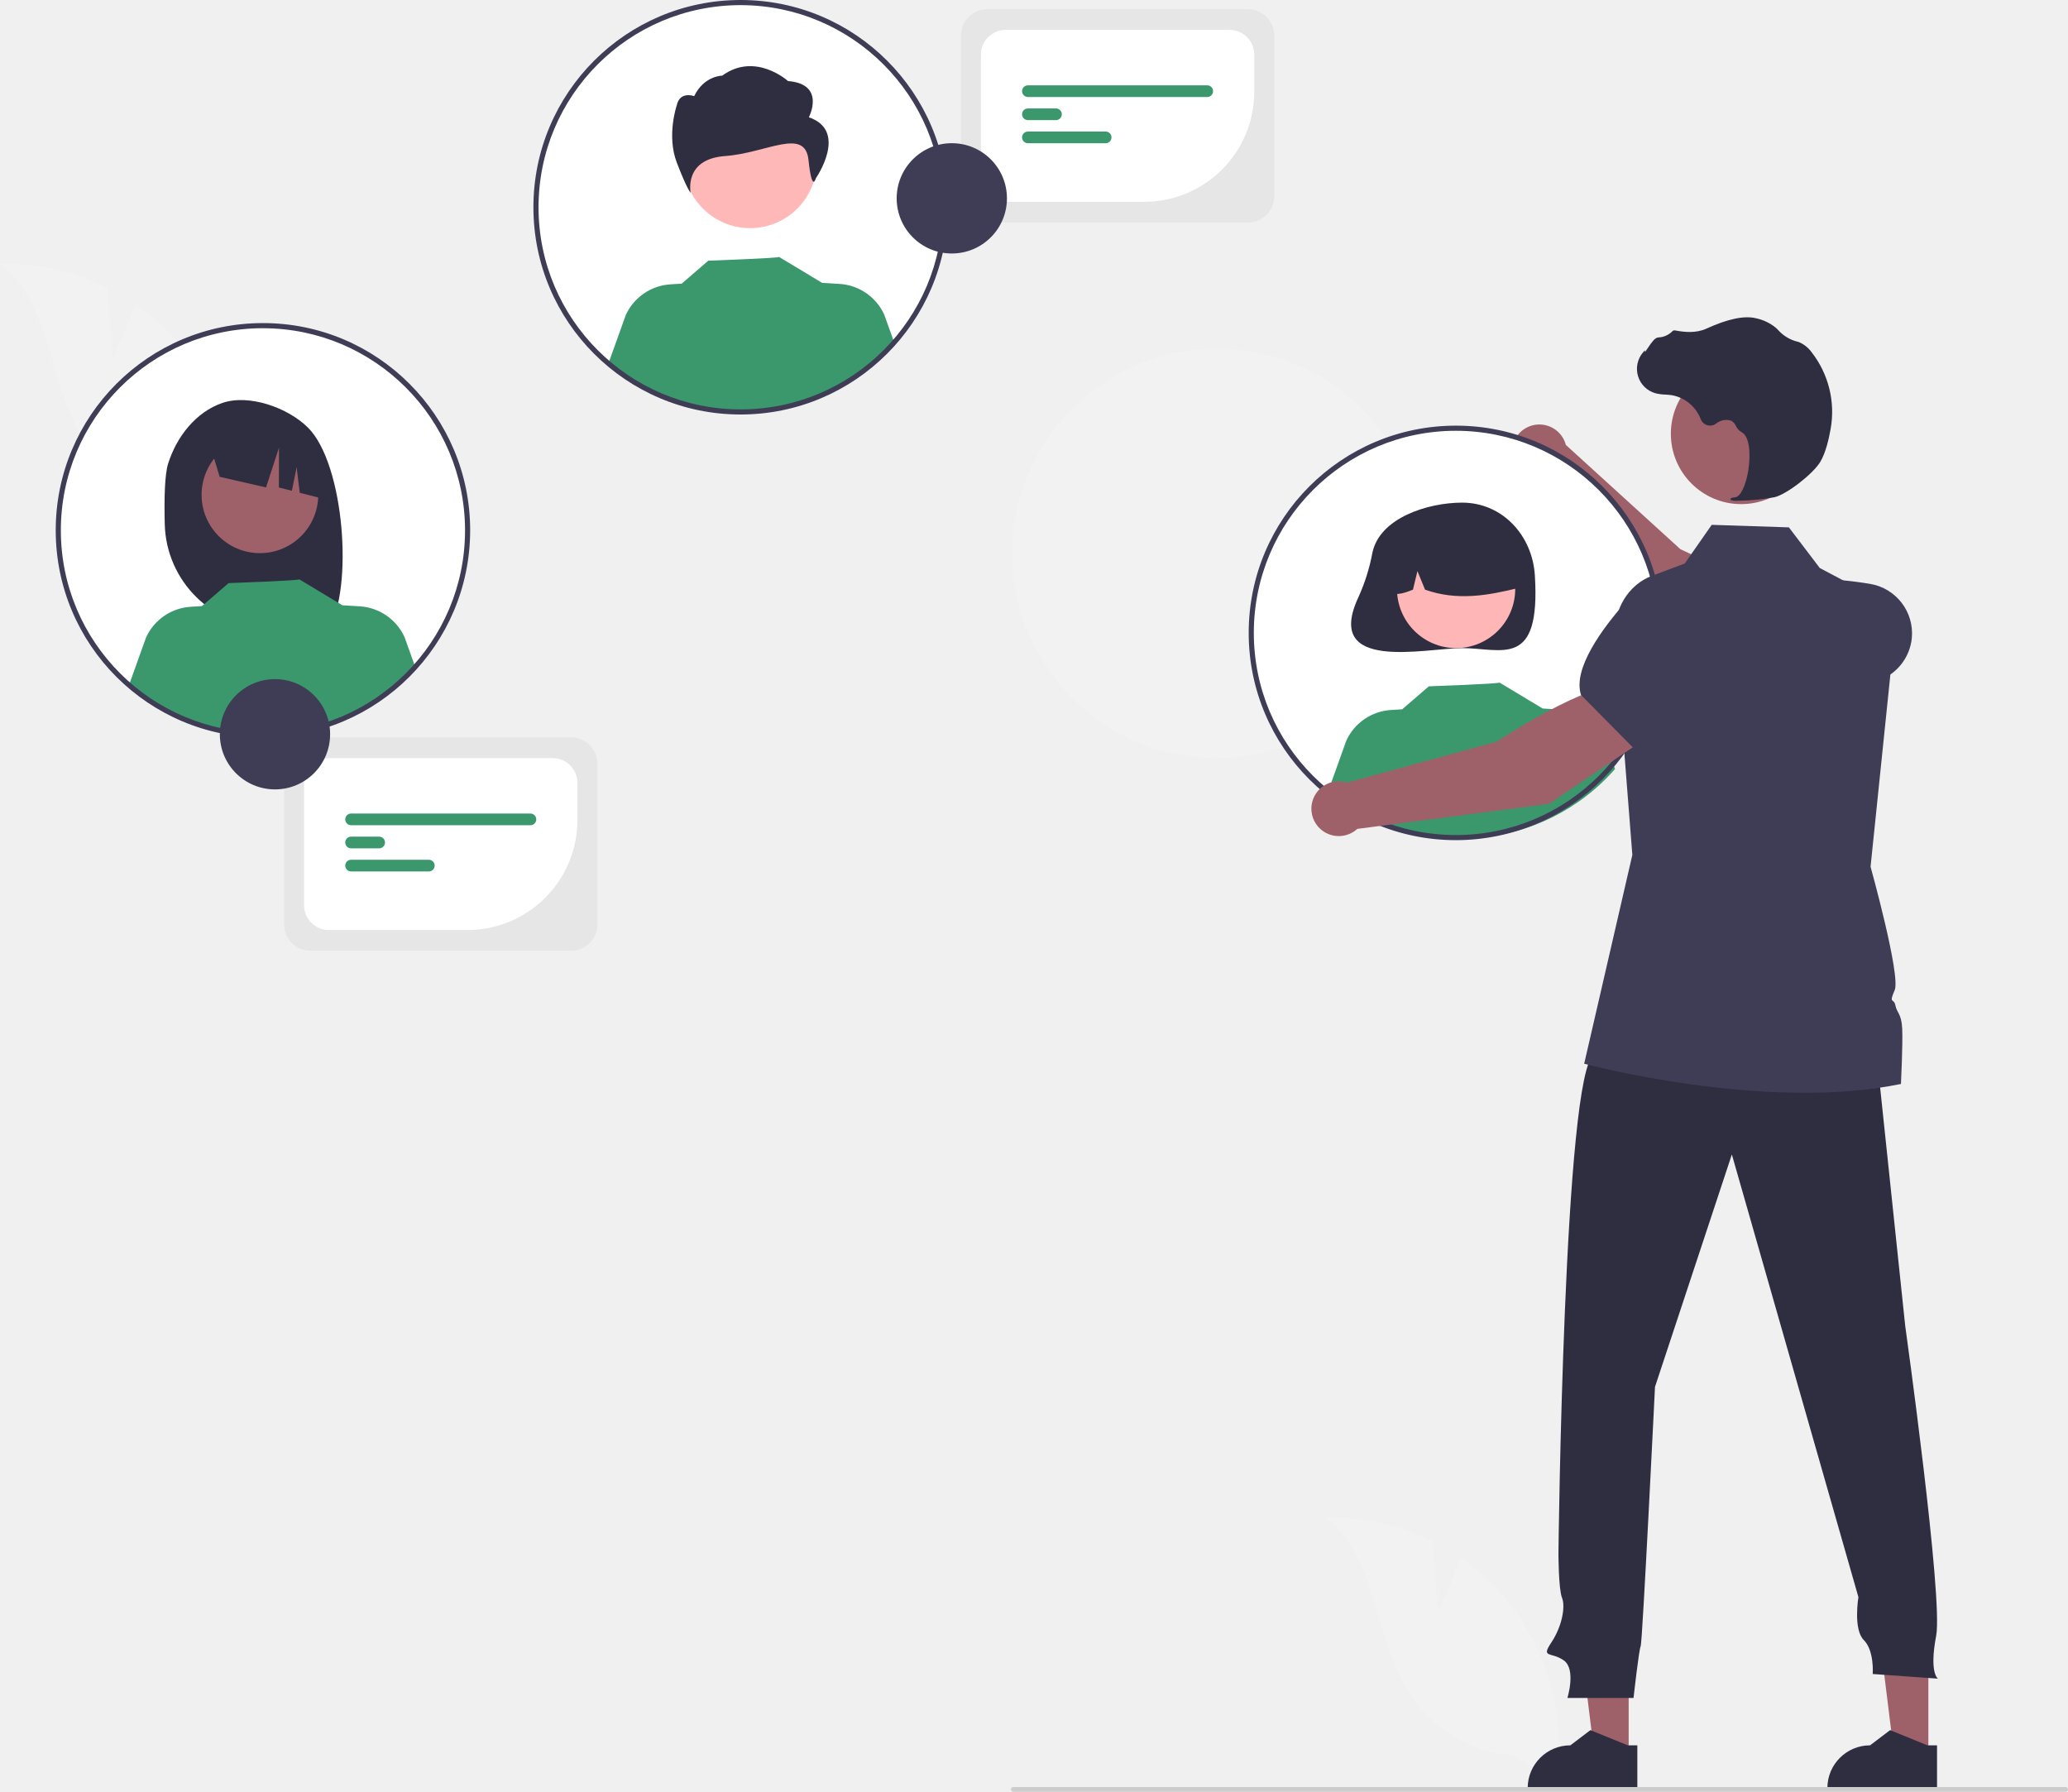
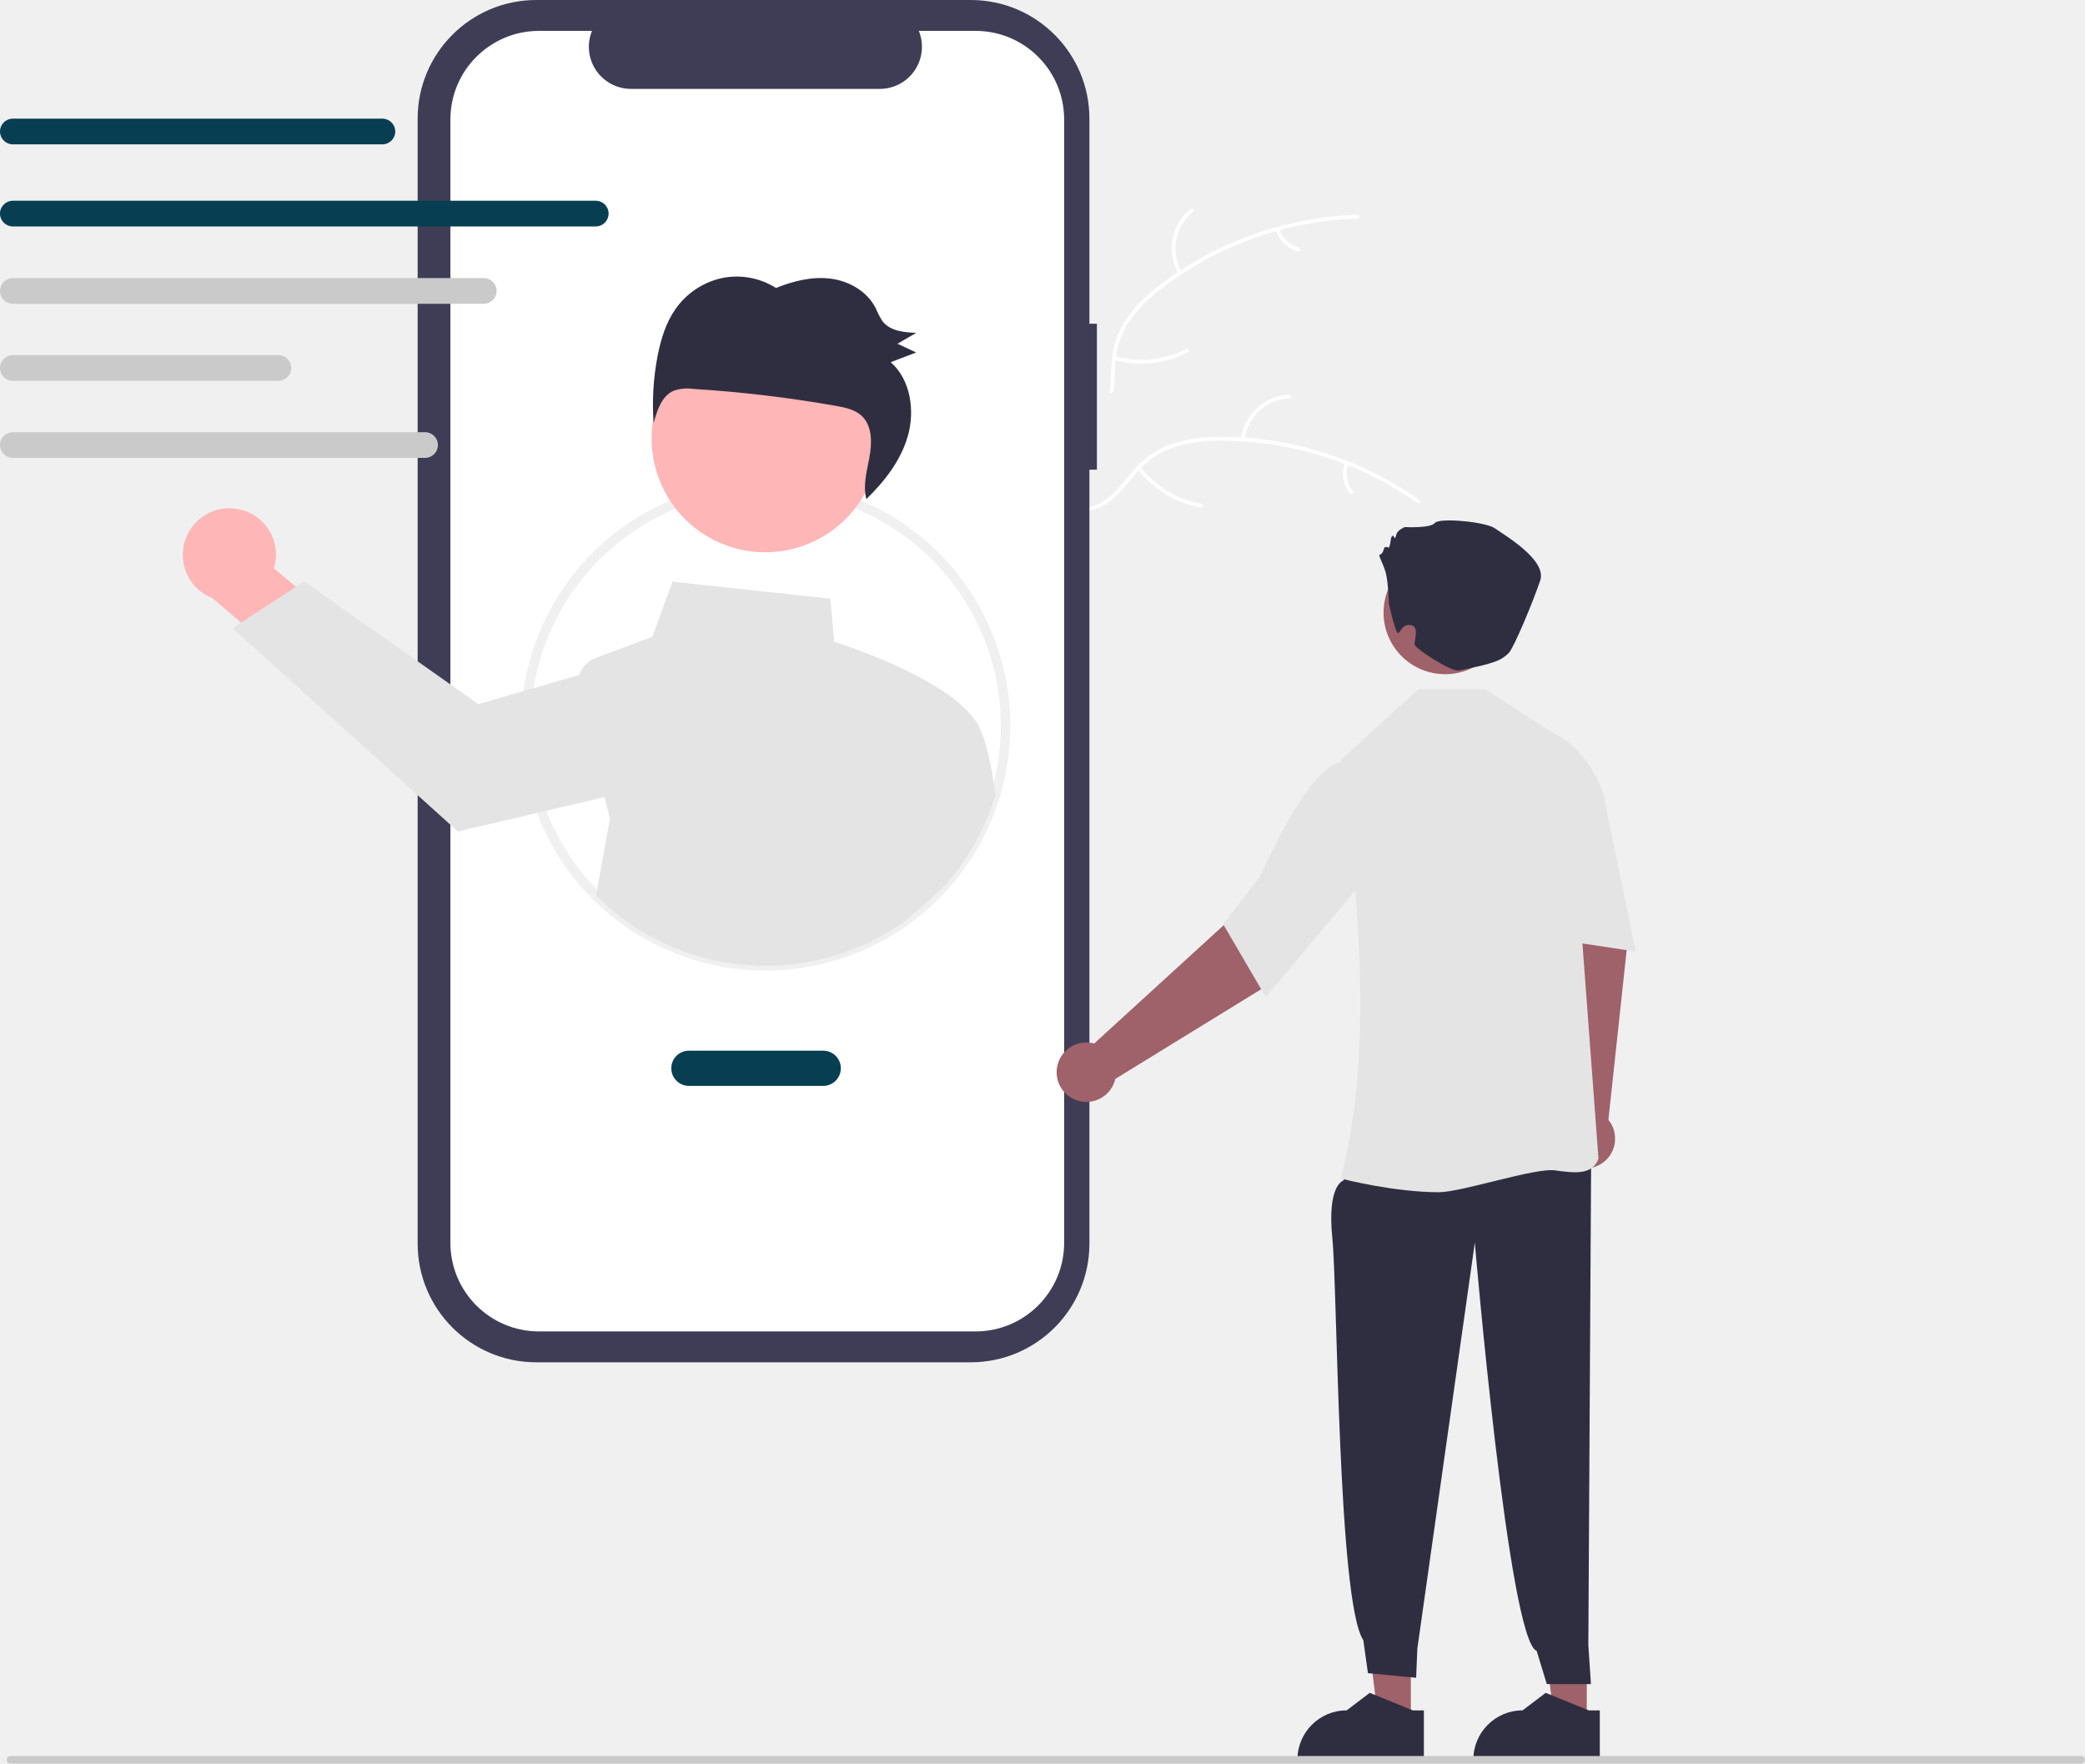
- <svg xmlns="http://www.w3.org/2000/svg" data-name="Layer 1" width="806.632" height="698.766" viewBox="0 0 806.632 698.766">
-   <path d="M751.146,316.606a79.828,79.828,0,1,1-79.686-79.969A79.621,79.621,0,0,1,751.146,316.606Z" transform="translate(-196.6841 -100.6171)" fill="#f2f2f2" />
-   <path d="M884.005,363.14l11.224-21.432c-10.065-12.154-43.088-26.896-43.088-26.896l-44.695-40.681a10.681,10.681,0,1,0-13.118,13.021l48.286,57.911Z" transform="translate(-196.6841 -100.6171)" fill="#9e616a" />
-   <path d="M878.568,361.661l15.849,5.046a54.393,54.393,0,0,0,35.295-.786h0a19.641,19.641,0,0,0,12.685-16.399h0a19.595,19.595,0,0,0-16.312-21.205c-14.863-2.443-34.014-3.647-40.846,4.483l-.069.082Z" transform="translate(-196.6841 -100.6171)" fill="#3f3d56" />
-   <circle cx="567.886" cy="246.828" r="79.828" fill="#fff" />
-   <path d="M731.991,316.22a75.004,75.004,0,0,1-5.351,17.08C712.558,363.09,752.66,353.38,766.991,353.38c15.669,0,30.661,8.239,28.371-28.371-.978-15.638-12.702-28.371-28.371-28.371C753.607,296.638,734.79,302.586,731.991,316.22Z" transform="translate(-196.6841 -100.6171)" fill="#2f2e41" />
-   <circle cx="567.96" cy="229.701" r="23.055" fill="#ffb6b6" />
-   <path d="M748.987,306.817a26.409,26.409,0,0,1,40.15,23.048c-11.748,2.949-24.089,5.207-36.617.705l-2.959-7.241-1.744,7.246c-3.815,1.559-7.64,2.879-11.465-.015A26.965,26.965,0,0,1,748.987,306.817Z" transform="translate(-196.6841 -100.6171)" fill="#2f2e41" />
-   <path d="M826.64,400.525a79.8,79.8,0,0,1-111.684,8.071l6.847-19.105a20.546,20.546,0,0,1,17.452-11.984l4.356-.267,10.387-8.958s27.986-.999,27.571-1.478l16.952,10.197-.014-.07,6.664.408a20.537,20.537,0,0,1,17.452,11.984Z" transform="translate(-196.6841 -100.6171)" fill="#3b986c" />
-   <path d="M757.567,729.462,755.583,701.874a89.244,89.244,0,0,0-41.899-9.396c20.432,15.793,18.795,47.358,32.945,68.96A53.681,53.681,0,0,0,786.657,785.159l17.004,9.783a89.952,89.952,0,0,0-20.944-72.346,86.888,86.888,0,0,0-16.368-14.395C762.632,718.871,757.567,729.462,757.567,729.462Z" transform="translate(-196.6841 -100.6171)" fill="#f2f2f2" />
-   <path d="M240.567,240.462,238.583,212.874a89.244,89.244,0,0,0-41.899-9.396c20.432,15.793,18.795,47.358,32.945,68.96A53.681,53.681,0,0,0,269.657,296.159l17.004,9.783a89.952,89.952,0,0,0-20.944-72.346,86.888,86.888,0,0,0-16.368-14.395C245.632,229.871,240.567,240.462,240.567,240.462Z" transform="translate(-196.6841 -100.6171)" fill="#f2f2f2" />
-   <polygon points="635.268 684.997 622.004 684.996 615.694 633.837 635.27 633.837 635.268 684.997" fill="#9e616a" />
-   <path d="M835.334,798.471l-42.768-.002v-.541a16.647,16.647,0,0,1,16.646-16.646h.001l7.812-5.927,14.576,5.928,3.733 0Z" transform="translate(-196.6841 -100.6171)" fill="#2f2e41" />
-   <polygon points="752.165 684.997 738.902 684.996 732.592 633.837 752.168 633.837 752.165 684.997" fill="#9e616a" />
-   <path d="M952.232,798.471l-42.768-.002v-.541a16.647,16.647,0,0,1,16.646-16.646h.001L933.924,775.356l14.576,5.928,3.733 0Z" transform="translate(-196.6841 -100.6171)" fill="#2f2e41" />
-   <path d="M928.676,511.803,939.832,617.784s14.851,106.117,12.062,120.759.697,16.734.697,16.734L927.143,753.464s.697-9.064-3.486-13.248-2.092-16.734-2.092-16.734L872.2,550.848,842.218,641.49s-4.881,99.706-5.578,101.1-2.789,20.22-2.789,20.22h-25.798s3.486-11.156-1.395-14.642-9.064-.697-4.881-6.972,5.578-13.945,4.183-17.431-1.395-17.431-1.395-17.431,2.092-188.255,13.945-194.53S928.676,511.803,928.676,511.803Z" transform="translate(-196.6841 -100.6171)" fill="#2f2e41" />
-   <circle cx="679.16" cy="169.163" r="27.439" fill="#9e616a" />
-   <path d="M938.159,523.354c-53.139,10.974-123.558-7.893-123.558-7.893l18.785-81.43-6.679-85.218c-.816-10.421,5.12-20.19,14.354-23.651l12.75-4.776,10.539-15.088,30.103.988,12.034,15.84,9.497,5.038,20.589,10.92.091.045v.045L930.203,400.847l-3.897,37.788s11.835,42.5,9.406,48.136c-2.429,5.627-.317,2.909.272,5.917.589,3.009,2.392,3.199,2.664,9.125C938.929,507.731,938.159,523.354,938.159,523.354Z" transform="translate(-196.6841 -100.6171)" fill="#3f3d56" />
-   <path d="M1002.397,799.383H591.925a.919.919,0,0,1,0-1.839h410.471a.919.919,0,0,1,0,1.839Z" transform="translate(-196.6841 -100.6171)" fill="#ccc" />
-   <path d="M874.51,295.901a84.515,84.515,0,0,0,14.346-1.375c4.687-1.08,15.027-9.076,17.846-13.799h0c2.094-3.51,3.35-8.938,4.036-12.874a37.779,37.779,0,0,0-7.379-29.811,11.936,11.936,0,0,0-4.926-3.989c-.174-.063-.354-.118-.534-.165a14.726,14.726,0,0,1-7.44-4.342,12.147,12.147,0,0,0-1.25-1.221,18.14,18.14,0,0,0-7.664-3.604c-4.529-1.088-11.006.275-19.253,4.054-4.143,1.899-8.742,1.369-12.286.695a1.154,1.154,0,0,0-1.076.4,8.144,8.144,0,0,1-5.476,2.349c-1.258.088-2.535,1.866-4.074,4.182-.349.526-.757,1.139-1.052,1.514l-.059-.703-.692.804a9.883,9.883,0,0,0,4.876,15.981,19.272,19.272,0,0,0,3.891.517c.795.051,1.617.104,2.407.22a14.9,14.9,0,0,1,11.318,9.38,3.897,3.897,0,0,0,5.928,1.739,6.438,6.438,0,0,1,5.837-1.219,4.274,4.274,0,0,1,1.944,2.093,5.57,5.57,0,0,0,2.176,2.41c3.235,1.564,3.644,8.85,2.654,14.959-.954,5.888-3.03,10.184-5.047,10.445-1.553.201-1.729.317-1.834.595l-.094.249.181.226A6.364,6.364,0,0,0,874.51,295.901Z" transform="translate(-196.6841 -100.6171)" fill="#2f2e41" />
-   <path d="M764.57,428.272A80.828,80.828,0,1,1,845.398,347.445,80.919,80.919,0,0,1,764.57,428.272Zm0-159.655A78.828,78.828,0,1,0,843.398,347.445,78.917,78.917,0,0,0,764.57,268.617Z" transform="translate(-196.6841 -100.6171)" fill="#3f3d56" />
-   <circle cx="288.886" cy="80.828" r="79.828" fill="#fff" />
-   <circle cx="292.581" cy="62.94" r="26.03" fill="#ffb8b8" />
-   <path id="f183d98d-beca-4def-af6d-fbe16b93cf6a-92" data-name="bf427902-b9bf-4946-b5d7-5c1c7e04535e" d="M512.184,146.361s6.777-12.956-8.133-14.134c0,0-12.711-11.531-25.668-2.108,0,0-7.067,0-10.932,7.997,0,0-5.558-2.108-6.78,3.534,0,0-4.067,11.779,0,22.379s5.418,11.779,5.418,11.779-2.854-13.155,13.414-14.333,31.191-11.369,32.547,1.588,2.846,7.103,2.846,7.103S527.772,151.661,512.184,146.361Z" transform="translate(-196.6841 -100.6171)" fill="#2f2e41" />
-   <path d="M545.604,234.525a79.8,79.8,0,0,1-111.684,8.071l6.847-19.105a20.546,20.546,0,0,1,17.452-11.984l4.356-.267,10.387-8.958s27.986-.999,27.571-1.478l16.952,10.197-.014-.07,6.664.408a20.537,20.537,0,0,1,17.452,11.984Z" transform="translate(-196.6841 -100.6171)" fill="#3b986c" />
-   <path d="M485.57,262.272A80.828,80.828,0,1,1,566.398,181.445,80.919,80.919,0,0,1,485.57,262.272Zm0-159.655A78.828,78.828,0,1,0,564.398,181.445,78.917,78.917,0,0,0,485.57,102.617Z" transform="translate(-196.6841 -100.6171)" fill="#3f3d56" />
-   <circle cx="102.563" cy="206.828" r="79.828" fill="#fff" />
-   <path d="M262.248,281.477c3.301-10.52,10.807-20.168,21.188-23.724,10.382-3.556,25.583,1.861,33.387,9.639,14.276,14.228,17.76,63.106,7.952,78.552-1.951-.103-8.683-.18-10.657-.254l-2.793-9.31v9.218q-4.719-.146-9.511-.201a41.393,41.393,0,0,1-40.867-40.371C260.691,294.78,260.947,285.622,262.248,281.477Z" transform="translate(-196.6841 -100.6171)" fill="#2f2e41" />
-   <circle cx="101.379" cy="192.974" r="22.75" fill="#9e616a" />
-   <path d="M278.429,273.611l26.195-13.116h0a32.924,32.924,0,0,1,19.284,27.278l.653,7.821-10.969-2.792-1.202-10-1.863,9.22-5.062-1.288.048-15.526L300.447,290.722l-18.08-4.154Z" transform="translate(-196.6841 -100.6171)" fill="#2f2e41" />
-   <path d="M358.484,360.271a79.8,79.8,0,0,1-111.684,8.071l6.847-19.105a20.546,20.546,0,0,1,17.452-11.984l4.356-.267,10.387-8.958s27.986-.999,27.571-1.478l16.952,10.197-.014-.07,6.664.408a20.537,20.537,0,0,1,17.452,11.984Z" transform="translate(-196.6841 -100.6171)" fill="#3b986c" />
-   <path d="M299.247,388.272a80.828,80.828,0,1,1,80.828-80.828A80.919,80.919,0,0,1,299.247,388.272Zm0-159.655a78.828,78.828,0,1,0,78.828,78.828A78.917,78.917,0,0,0,299.247,228.617Z" transform="translate(-196.6841 -100.6171)" fill="#3f3d56" />
-   <path d="M838.297,388.858l-12.085-20.959c-15.655,1.989-45.793,21.978-45.793,21.978l-58.294,15.95a10.681,10.681,0,1,0,3.968,18.052l74.767-9.753Z" transform="translate(-196.6841 -100.6171)" fill="#9e616a" />
-   <path d="M834.136,392.657l27.057-22.663,3.936-18.242a19.641,19.641,0,0,0-7.052-19.496h0a19.595,19.595,0,0,0-26.644,2.415c-10.024,11.242-21.3,26.768-18.094,36.893l.032.103Z" transform="translate(-196.6841 -100.6171)" fill="#3f3d56" />
-   <path d="M419.43,471.387H317.765a10.288,10.288,0,0,1-10.277-10.277V398.494a10.288,10.288,0,0,1,10.277-10.277H419.43a10.288,10.288,0,0,1,10.277,10.277v62.616A10.288,10.288,0,0,1,419.43,471.387Z" transform="translate(-196.6841 -100.6171)" fill="#e6e6e6" />
-   <path d="M379.037,463.322H324.912a9.636,9.636,0,0,1-9.625-9.625v-47.79a9.636,9.636,0,0,1,9.625-9.625h87.373a9.635,9.635,0,0,1,9.625,9.625v14.543A42.92,42.92,0,0,1,379.037,463.322Z" transform="translate(-196.6841 -100.6171)" fill="#fff" />
-   <path d="M403.568,422.451H333.628a2.281,2.281,0,1,1,0-4.562h69.941a2.281,2.281,0,1,1,0,4.562Z" transform="translate(-196.6841 -100.6171)" fill="#3b986c" />
-   <path d="M344.568,431.465H333.628a2.281,2.281,0,0,1,0-4.562h10.941a2.281,2.281,0,1,1,0,4.562Z" transform="translate(-196.6841 -100.6171)" fill="#3b986c" />
-   <path d="M363.945,440.478H333.628a2.281,2.281,0,0,1,0-4.562h30.318a2.281,2.281,0,0,1,0,4.562Z" transform="translate(-196.6841 -100.6171)" fill="#3b986c" />
-   <circle cx="107.257" cy="286.353" r="21.506" fill="#3f3d56" />
-   <path d="M683.43,187.387H581.765a10.288,10.288,0,0,1-10.277-10.277V114.494a10.288,10.288,0,0,1,10.277-10.277H683.43a10.288,10.288,0,0,1,10.277,10.277v62.616A10.288,10.288,0,0,1,683.43,187.387Z" transform="translate(-196.6841 -100.6171)" fill="#e6e6e6" />
-   <path d="M643.037,179.322H588.912a9.636,9.636,0,0,1-9.625-9.625v-47.79a9.636,9.636,0,0,1,9.625-9.625h87.373a9.635,9.635,0,0,1,9.625,9.625v14.543A42.92,42.92,0,0,1,643.037,179.322Z" transform="translate(-196.6841 -100.6171)" fill="#fff" />
-   <path d="M667.568,138.451H597.628a2.281,2.281,0,1,1,0-4.562h69.941a2.281,2.281,0,1,1,0,4.562Z" transform="translate(-196.6841 -100.6171)" fill="#3b986c" />
-   <path d="M608.568,147.465H597.628a2.281,2.281,0,1,1,0-4.562h10.941a2.281,2.281,0,1,1,0,4.562Z" transform="translate(-196.6841 -100.6171)" fill="#3b986c" />
-   <path d="M627.945,156.478H597.628a2.281,2.281,0,0,1,0-4.562h30.318a2.281,2.281,0,0,1,0,4.562Z" transform="translate(-196.6841 -100.6171)" fill="#3b986c" />
-   <circle cx="371.257" cy="77.353" r="21.506" fill="#3f3d56" />
+ <svg xmlns="http://www.w3.org/2000/svg" data-name="Layer 1" width="651.813" height="551.31" viewBox="0 0 651.813 551.31">
+   <path d="M622.711,251.781c21.623-15.974,52.067-22.097,75.887-9.635A123.863,123.863,0,0,0,636.96,300.735c-4.972,10.119-9.449,21.892-19.708,26.569-6.383,2.91-13.917,2.348-20.528-.002-6.61-2.35-12.49-6.342-18.288-10.292l-1.739-.209C587.016,291.976,601.087,267.755,622.711,251.781Z" transform="translate(-274.0937 -174.3448)" fill="#f0f0f0" />
+   <path d="M698.406,242.676a105.87,105.87,0,0,0-61.321,21.969,45.591,45.591,0,0,0-9.99,10.21,26.149,26.149,0,0,0-4.311,13.069c-.315,4.343-.135,8.823-1.5,13.014a16.011,16.011,0,0,1-8.936,9.571c-5.125,2.317-10.778,2.653-16.316,2.791-6.15.152-12.54.213-18.133,3.109-.678.351-1.182-.721-.506-1.071,9.731-5.038,21.102-1.751,31.329-4.749,4.772-1.399,9.152-4.245,11.068-9.006,1.676-4.164,1.493-8.783,1.774-13.183a27.903,27.903,0,0,1,3.739-12.936,42.148,42.148,0,0,1,9.561-10.556,102.713,102.713,0,0,1,27.793-16.065,107.747,107.747,0,0,1,35.853-7.345c.76-.024.651,1.157-.104,1.18Z" transform="translate(-274.0937 -174.3448)" fill="#fff" />
+   <path d="M642.503,259.937a15.884,15.884,0,0,1,3.732-20.227c.592-.48,1.366.418.773.899a14.708,14.708,0,0,0-3.433,18.822c.383.659-.691,1.161-1.071.506Z" transform="translate(-274.0937 -174.3448)" fill="#fff" />
+   <path d="M622.654,285.702a30.615,30.615,0,0,0,22.199-2.237c.679-.348,1.184.723.506,1.071a31.844,31.844,0,0,1-23.105,2.281c-.735-.208-.331-1.322.4-1.115Z" transform="translate(-274.0937 -174.3448)" fill="#fff" />
+   <path d="M674.046,245.936a8.991,8.991,0,0,0,6.183,5.878c.737.198.333,1.312-.4,1.115a10.075,10.075,0,0,1-6.855-6.488.612.612,0,0,1,.283-.789.595.595,0,0,1,.789.283Z" transform="translate(-274.0937 -174.3448)" fill="#fff" />
+   <path d="M717.485,331.188c-.464-.111-.928-.222-1.399-.326a118.407,118.407,0,0,0-18.997-2.831c-.494-.041-.996-.075-1.49-.102a124.827,124.827,0,0,0-45.575,5.914,121.222,121.222,0,0,0-17.027,7.022c-7.581,3.825-15.497,8.575-23.658,9.64a20.796,20.796,0,0,1-2.566.203L576.577,318.938c-.032-.107-.072-.207-.105-.314l-1.264-1.213c.273-.163.56-.325.833-.488.158-.095.323-.183.481-.278.107-.061.215-.122.309-.183.036-.02.072-.041.1-.054.094-.061.187-.108.273-.163q2.401-1.371,4.829-2.714c.007-.007.007-.007.021-.007,12.353-6.787,25.382-12.603,38.878-16.256.406-.11.819-.227,1.239-.322a115.673,115.673,0,0,1,18.582-3.326,102.262,102.262,0,0,1,10.338-.43,85.037,85.037,0,0,1,26.214,4.444c16.846,5.677,31.689,16.679,39.587,32.349C717.095,330.385,717.29,330.78,717.485,331.188Z" transform="translate(-274.0937 -174.3448)" fill="#f0f0f0" />
+   <path d="M717.014,331.499a105.87,105.87,0,0,0-62.188-19.378,45.591,45.591,0,0,0-14.124,2.137,26.148,26.148,0,0,0-11.311,7.839c-2.867,3.278-5.419,6.963-9.033,9.488a16.011,16.011,0,0,1-12.897,2.262c-5.487-1.236-10.203-4.37-14.708-7.596-5.002-3.581-10.141-7.38-16.35-8.435-.752-.128-.51-1.288.241-1.16,10.803,1.836,17.903,11.307,27.874,15.07,4.653,1.756,9.863,2.121,14.259-.527,3.845-2.316,6.48-6.114,9.354-9.458a27.903,27.903,0,0,1,10.774-8.077,42.148,42.148,0,0,1,13.989-2.672,102.712,102.712,0,0,1,31.864,3.906,107.747,107.747,0,0,1,33.049,15.721c.621.439-.177,1.316-.794.88Z" transform="translate(-274.0937 -174.3448)" fill="#fff" />
+   <path d="M661.986,311.623a15.884,15.884,0,0,1,15.157-13.903c.762-.026.839,1.156.076,1.183a14.708,14.708,0,0,0-14.073,12.962c-.091.757-1.25.511-1.16-.241Z" transform="translate(-274.0937 -174.3448)" fill="#fff" />
+   <path d="M630.625,320.244a30.615,30.615,0,0,0,19.071,11.579c.752.131.51,1.29-.241,1.16a31.844,31.844,0,0,1-19.821-12.09c-.462-.608.531-1.255.991-.65Z" transform="translate(-274.0937 -174.3448)" fill="#fff" />
+   <path d="M695.6,319.436a8.991,8.991,0,0,0,1.398,8.416c.469.602-.525,1.248-.991.65a10.075,10.075,0,0,1-1.567-9.307.612.612,0,0,1,.701-.459.595.595,0,0,1,.459.701Z" transform="translate(-274.0937 -174.3448)" fill="#fff" />
+   <path d="M617.005,275.545h-2.34V211.445a37.1,37.1,0,0,0-37.1-37.1H441.759a37.1,37.1,0,0,0-37.1,37.1V563.106a37.1,37.1,0,0,0,37.1,37.1H577.566a37.1,37.1,0,0,0,37.1-37.1V321.173h2.34Z" transform="translate(-274.0937 -174.3448)" fill="#3f3d56" />
+   <path d="M579.063,183.997h-17.727a13.163,13.163,0,0,1-12.187,18.134H471.347a13.163,13.163,0,0,1-12.187-18.134H442.602a27.706,27.706,0,0,0-27.706,27.706V562.848a27.706,27.706,0,0,0,27.706,27.706H579.063a27.706,27.706,0,0,0,27.706-27.706h0v-351.146A27.706,27.706,0,0,0,579.063,183.997Z" transform="translate(-274.0937 -174.3448)" fill="#fff" />
+   <path d="M513.454,477.753a76.429,76.429,0,0,1-76.5-76.5,76.39,76.39,0,0,1,41.758-68.166,76.657,76.657,0,0,1,59.407-4.264,76.51,76.51,0,0,1-24.665,148.93Zm0-150a72.689,72.689,0,0,0-33.378,8.006,73.502,73.502,0,1,0,76.428,125.06,72.847,72.847,0,0,0,10.957-9.722,73.474,73.474,0,0,0-54.007-123.344Z" transform="translate(-274.0937 -174.3448)" fill="#f0f0f0" />
+   <path d="M347.69,333.361a14.476,14.476,0,0,1,12.023,18.659l25.417,21.172L376.032,391.776l-35.474-30.403a14.554,14.554,0,0,1,7.133-28.012Z" transform="translate(-274.0937 -174.3448)" fill="#ffb6b6" />
+   <path d="M585.075,421.653c-.51-5.48-2.617-15.33-4.405-18.973-5.497-14.388-41.015-26.213-45.785-27.737l-1.21-13.45-49.35-5.31-6.26,17.2-17.7,6.64a8.693,8.693,0,0,0-5.18,5.31h0l-15.88,4.59-15.67,4.53-54.44-38.36-2.57,1.68-17.18,11.21-2.65,1.73,70.45,63.56,26.17-6.14,19.68-4.63,1.68,6.82-4.35,23.96a74.977,74.977,0,0,0,96.96,7.75l11.18-9.92a74.889,74.889,0,0,0,16.81-29.53Z" transform="translate(-274.0937 -174.3448)" fill="#e4e4e4" />
+   <circle cx="513.338" cy="311.449" r="35.532" transform="matrix(0.94932, -0.31431, 0.31431, 0.94932, -345.9699, 2.78906)" fill="#ffb6b6" />
+   <path d="M485.271,270.943a23.983,23.983,0,0,1,14.522-9.673,22.897,22.897,0,0,1,16.885,3.097c5.452-2.196,11.33-3.653,17.106-2.913s11.436,3.967,14.108,9.281a25.374,25.374,0,0,0,2.038,3.959c2.355,3.141,6.73,3.549,10.594,3.699q-2.93,1.709-5.862,3.418,2.921,1.361,5.842,2.722-3.976,1.518-7.951,3.035c6.168,5.422,7.661,15.072,5.325,23.163-2.211,7.66-7.281,14.108-12.942,19.628-1.105-4.119.111-8.585.92-12.85.854-4.506.991-9.775-2.164-12.956-2.128-2.146-5.25-2.794-8.194-3.315a397.688,397.688,0,0,0-44.886-5.33,12.7,12.7,0,0,0-5.983.611c-3.663,1.628-5.134,6.098-6.196,10.061a79.775,79.775,0,0,1,1.208-20.802C480.644,280.537,482.226,275.289,485.271,270.943Z" transform="translate(-274.0937 -174.3448)" fill="#2f2e41" />
+   <path d="M531.454,513.795h-42a5.5,5.5,0,0,1,0-11h42a5.5,5.5,0,0,1,0,11Z" transform="translate(-274.0937 -174.3448)" fill="#073e52" />
+   <path d="M393.636,219.47H278.111a4.018,4.018,0,0,1,0-8.036H393.636a4.018,4.018,0,0,1,0,8.036Z" transform="translate(-274.0937 -174.3448)" fill="#073e52" />
+   <path d="M460.336,245.133H278.111a4.018,4.018,0,0,1,0-8.036H460.336a4.018,4.018,0,1,1,0,8.036Z" transform="translate(-274.0937 -174.3448)" fill="#073e52" />
+   <path d="M425.318,269.31h-147.207a4.018,4.018,0,1,1,0-8.036h147.207a4.018,4.018,0,1,1,0,8.036Z" transform="translate(-274.0937 -174.3448)" fill="#cacaca" />
+   <path d="M361.12,293.399h-83.009a4.018,4.018,0,1,1,0-8.036h83.009a4.018,4.018,0,1,1,0,8.036Z" transform="translate(-274.0937 -174.3448)" fill="#cacaca" />
+   <path d="M406.976,317.485h-128.865a4.018,4.018,0,0,1,0-8.036h128.865a4.018,4.018,0,0,1,0,8.036Z" transform="translate(-274.0937 -174.3448)" fill="#cacaca" />
+   <polygon points="496.06 536.227 485.706 536.226 480.78 496.288 496.062 496.289 496.06 536.227" fill="#9f616a" />
+   <path d="M774.227,724.901l-39.531-.001v-.5a15.387,15.387,0,0,1,15.386-15.386h.001l7.221-5.478,13.472,5.479,3.451 0Z" transform="translate(-274.0937 -174.3448)" fill="#2f2e41" />
+   <path d="M764.121,522.871,759.554,467.192l-3.587-20.899,20.086-4.436,6.665,28.611-5.807,53.947a9.29,9.29,0,1,1-12.79-1.545Z" transform="translate(-274.0937 -174.3448)" fill="#9f616a" />
+   <polygon points="441.06 536.227 430.706 536.226 425.78 496.288 441.062 496.289 441.06 536.227" fill="#9f616a" />
+   <path d="M698.583,535.494l-4.59,7.94s-5.044,1.378-3.395,17.819,1.719,113.85,9.698,125.836l1.444,10.293,15.067,1.44.38-9.133,17.965-126.884s10.581,124.56,19.334,127.608l3.161,10.378,13.808.006-.815-12.229.89-154.359Z" transform="translate(-274.0937 -174.3448)" fill="#2f2e41" />
+   <path d="M693.537,542.829l-.317-.082c9.474-35.436,6.741-81.323.052-130.597l0-.204,24.183-22.151h21l20.818,13.435c13.459,6.729,16.517,20.979,16.546,21.123l.021.101-8.246,28.784,6.212,83.243.007.097-.035.09c-2.011,5.098-7.398,4.372-13.636,3.531-6.227-.84-29.176,6.838-36.213,6.838C710.177,547.037,694.519,543.081,693.537,542.829Z" transform="translate(-274.0937 -174.3448)" fill="#e4e4e4" />
+   <path d="M754.913,414.449l9.021-3.925,11.886,14.573,9.634,46.698-33-5Z" transform="translate(-274.0937 -174.3448)" fill="#e4e4e4" />
+   <path d="M616.154,500.56l41.241-37.686,14.333-15.627L687.528,460.419,668.978,483.2,622.758,511.621a9.29,9.29,0,1,1-6.605-11.061Z" transform="translate(-274.0937 -174.3448)" fill="#9f616a" />
+   <path d="M656.497,463.285l11.422-14.833c.095-.213,9.571-21.39,17.786-30.591,8.426-9.439,15.06-4.612,15.126-4.56l.165.124.458,34.857-31.628,37.792Z" transform="translate(-274.0937 -174.3448)" fill="#e4e4e4" />
+   <circle cx="725.872" cy="365.847" r="19.251" transform="translate(-25.61731 849.3991) rotate(-80.78252)" fill="#9f616a" />
+   <path d="M708.272,362.99s-.154-6.768-1.01-9.762-2.567-5.561-1.711-5.561,1.283-2.139,1.283-2.139.856-.428,1.283,0,.856-2.995.856-2.995.428-1.283.856-.428.428.428.856-.856,2.567-2.139,2.567-2.139,8.128.428,9.411-1.283,15.828-.428,18.823,1.711,16.256,9.839,14.117,16.256-8.296,21.192-9.839,22.673c-2.44,2.342-4.129,3.187-15.674,5.484-2.259.45-13.792-6.926-13.792-8.209s1.39-5.353-.845-5.912c-3.378-.845-3.758,3.426-4.614,2.143S708.272,362.99,708.272,362.99Z" transform="translate(-274.0937 -174.3448)" fill="#2f2e41" />
+   <path d="M719.227,724.901l-39.531-.001v-.5a15.387,15.387,0,0,1,15.386-15.386h.001l7.221-5.478,13.472,5.479,3.451 0Z" transform="translate(-274.0937 -174.3448)" fill="#2f2e41" />
+   <path d="M924.716,725.655h-647.294a1.191,1.191,0,1,1,0-2.381h647.294a1.191,1.191,0,0,1,0,2.381Z" transform="translate(-274.0937 -174.3448)" fill="#cacaca" />
</svg>
